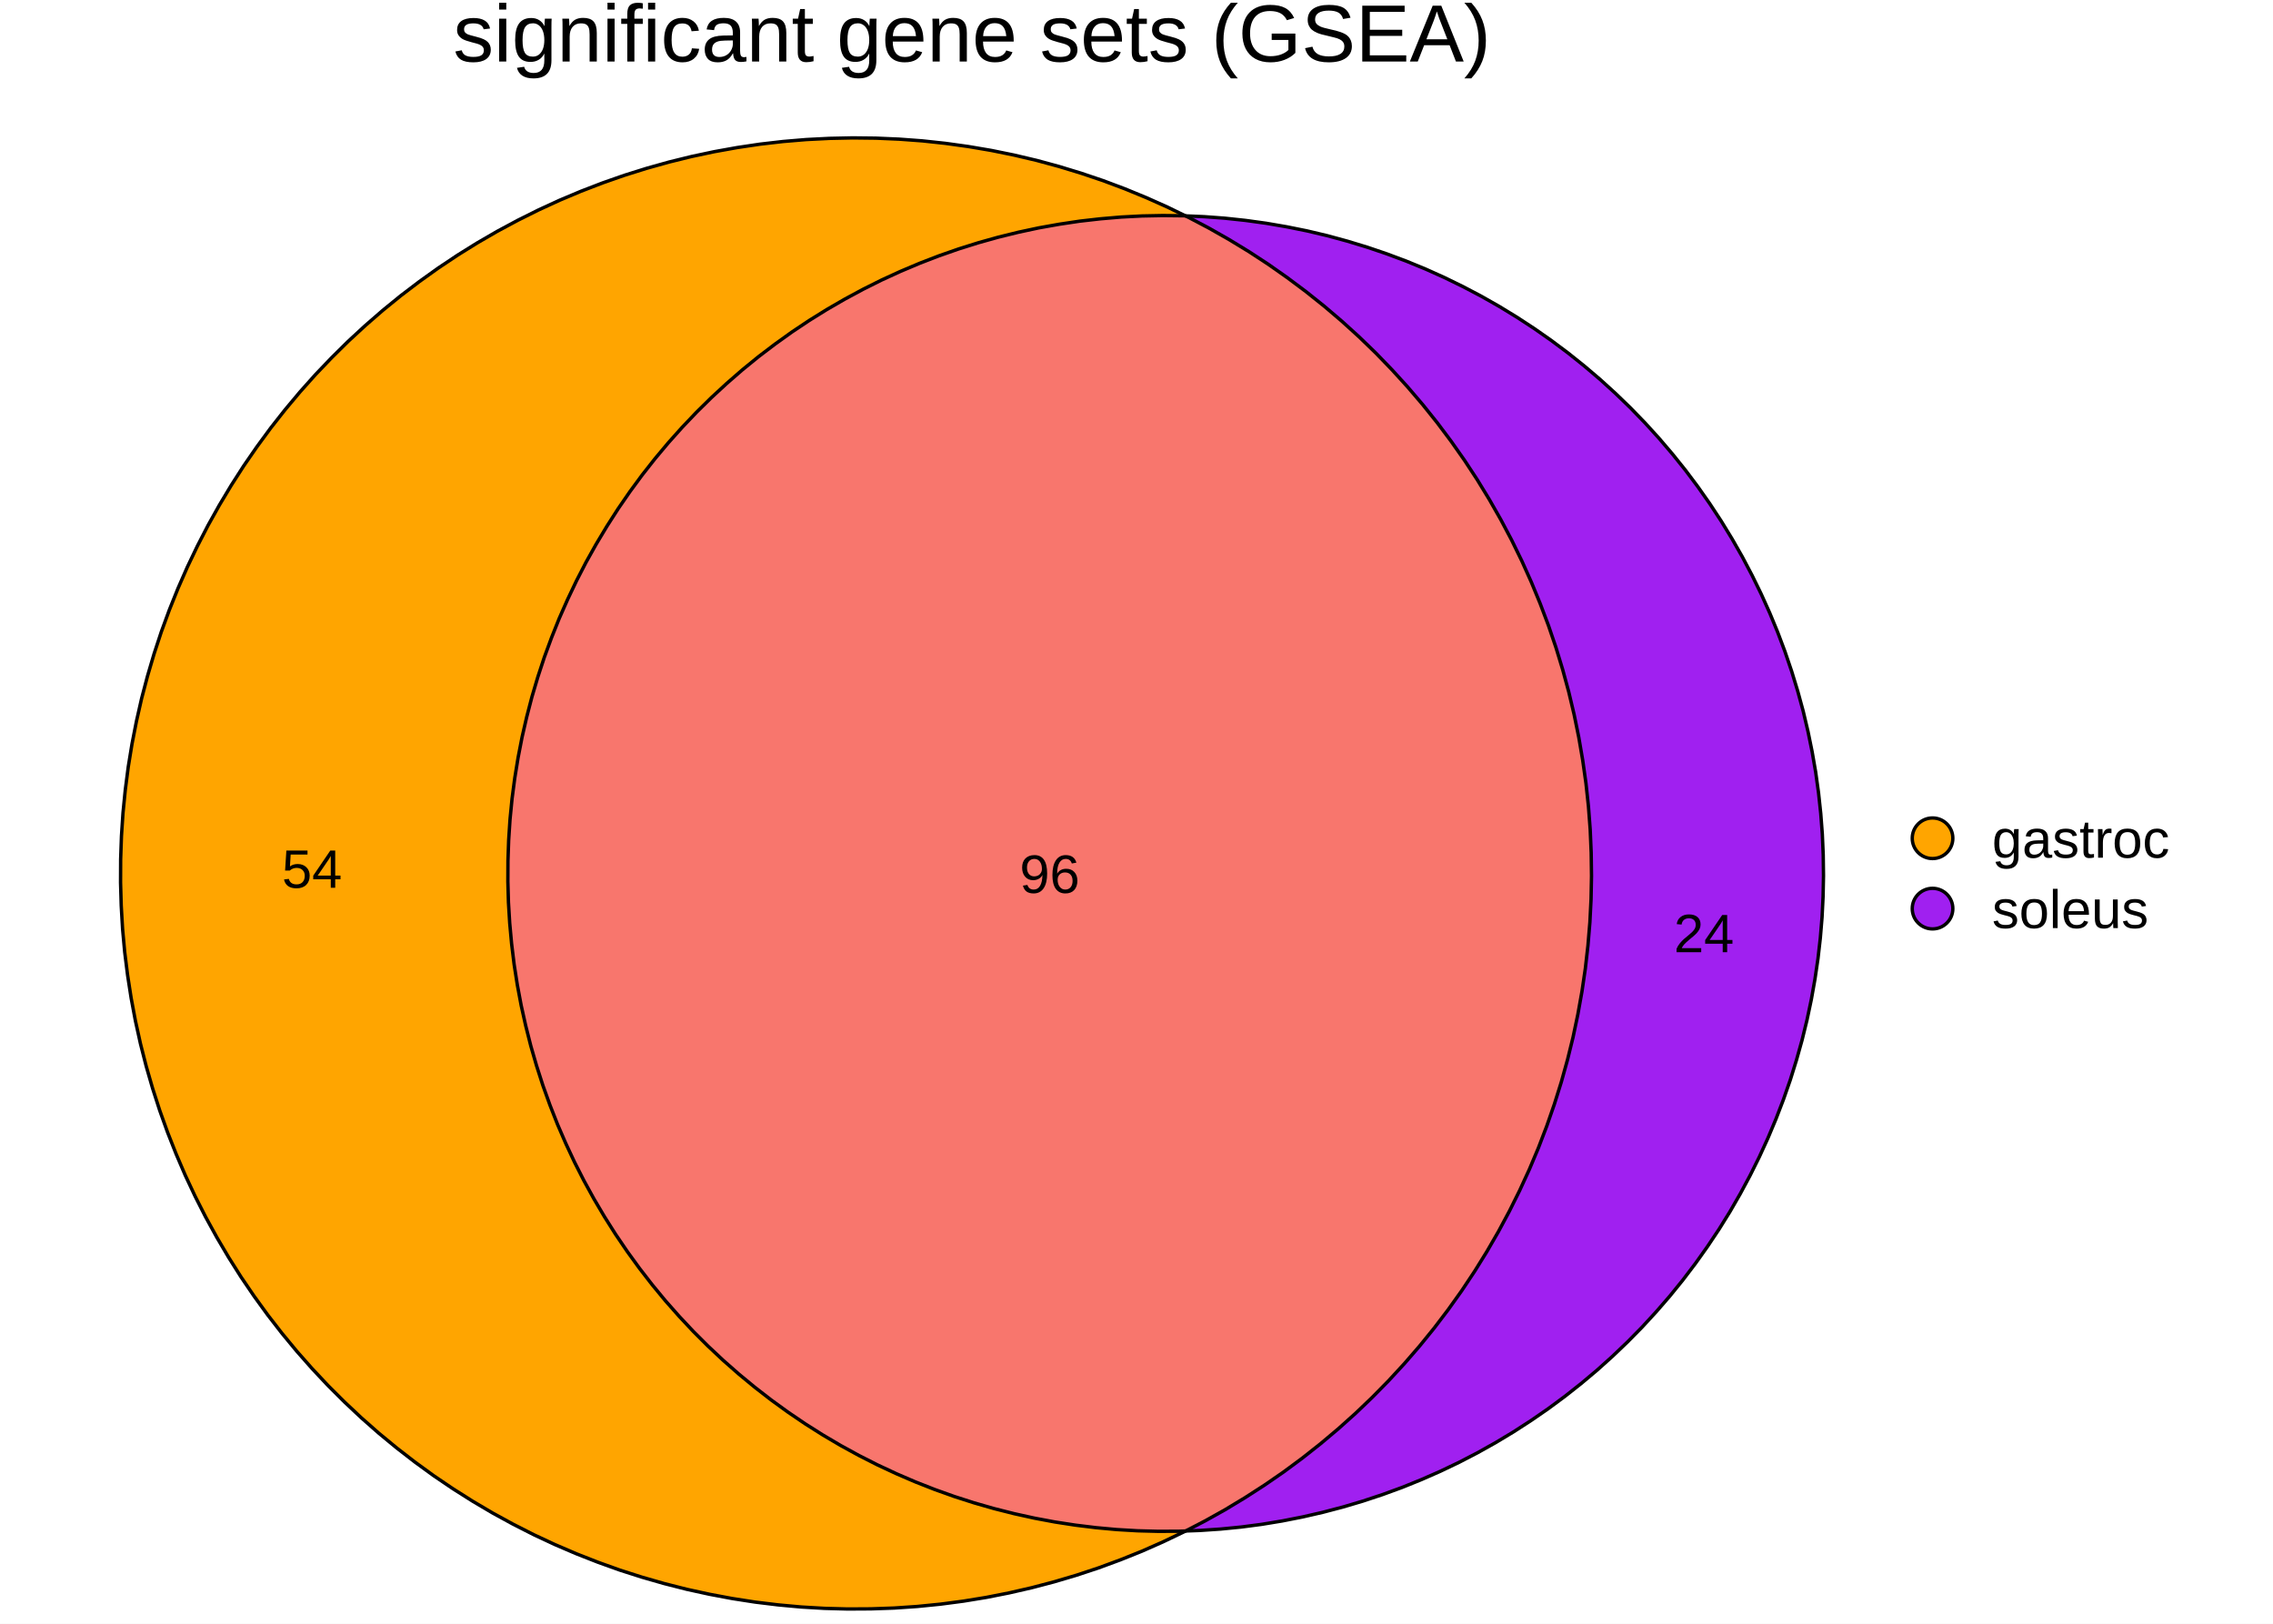
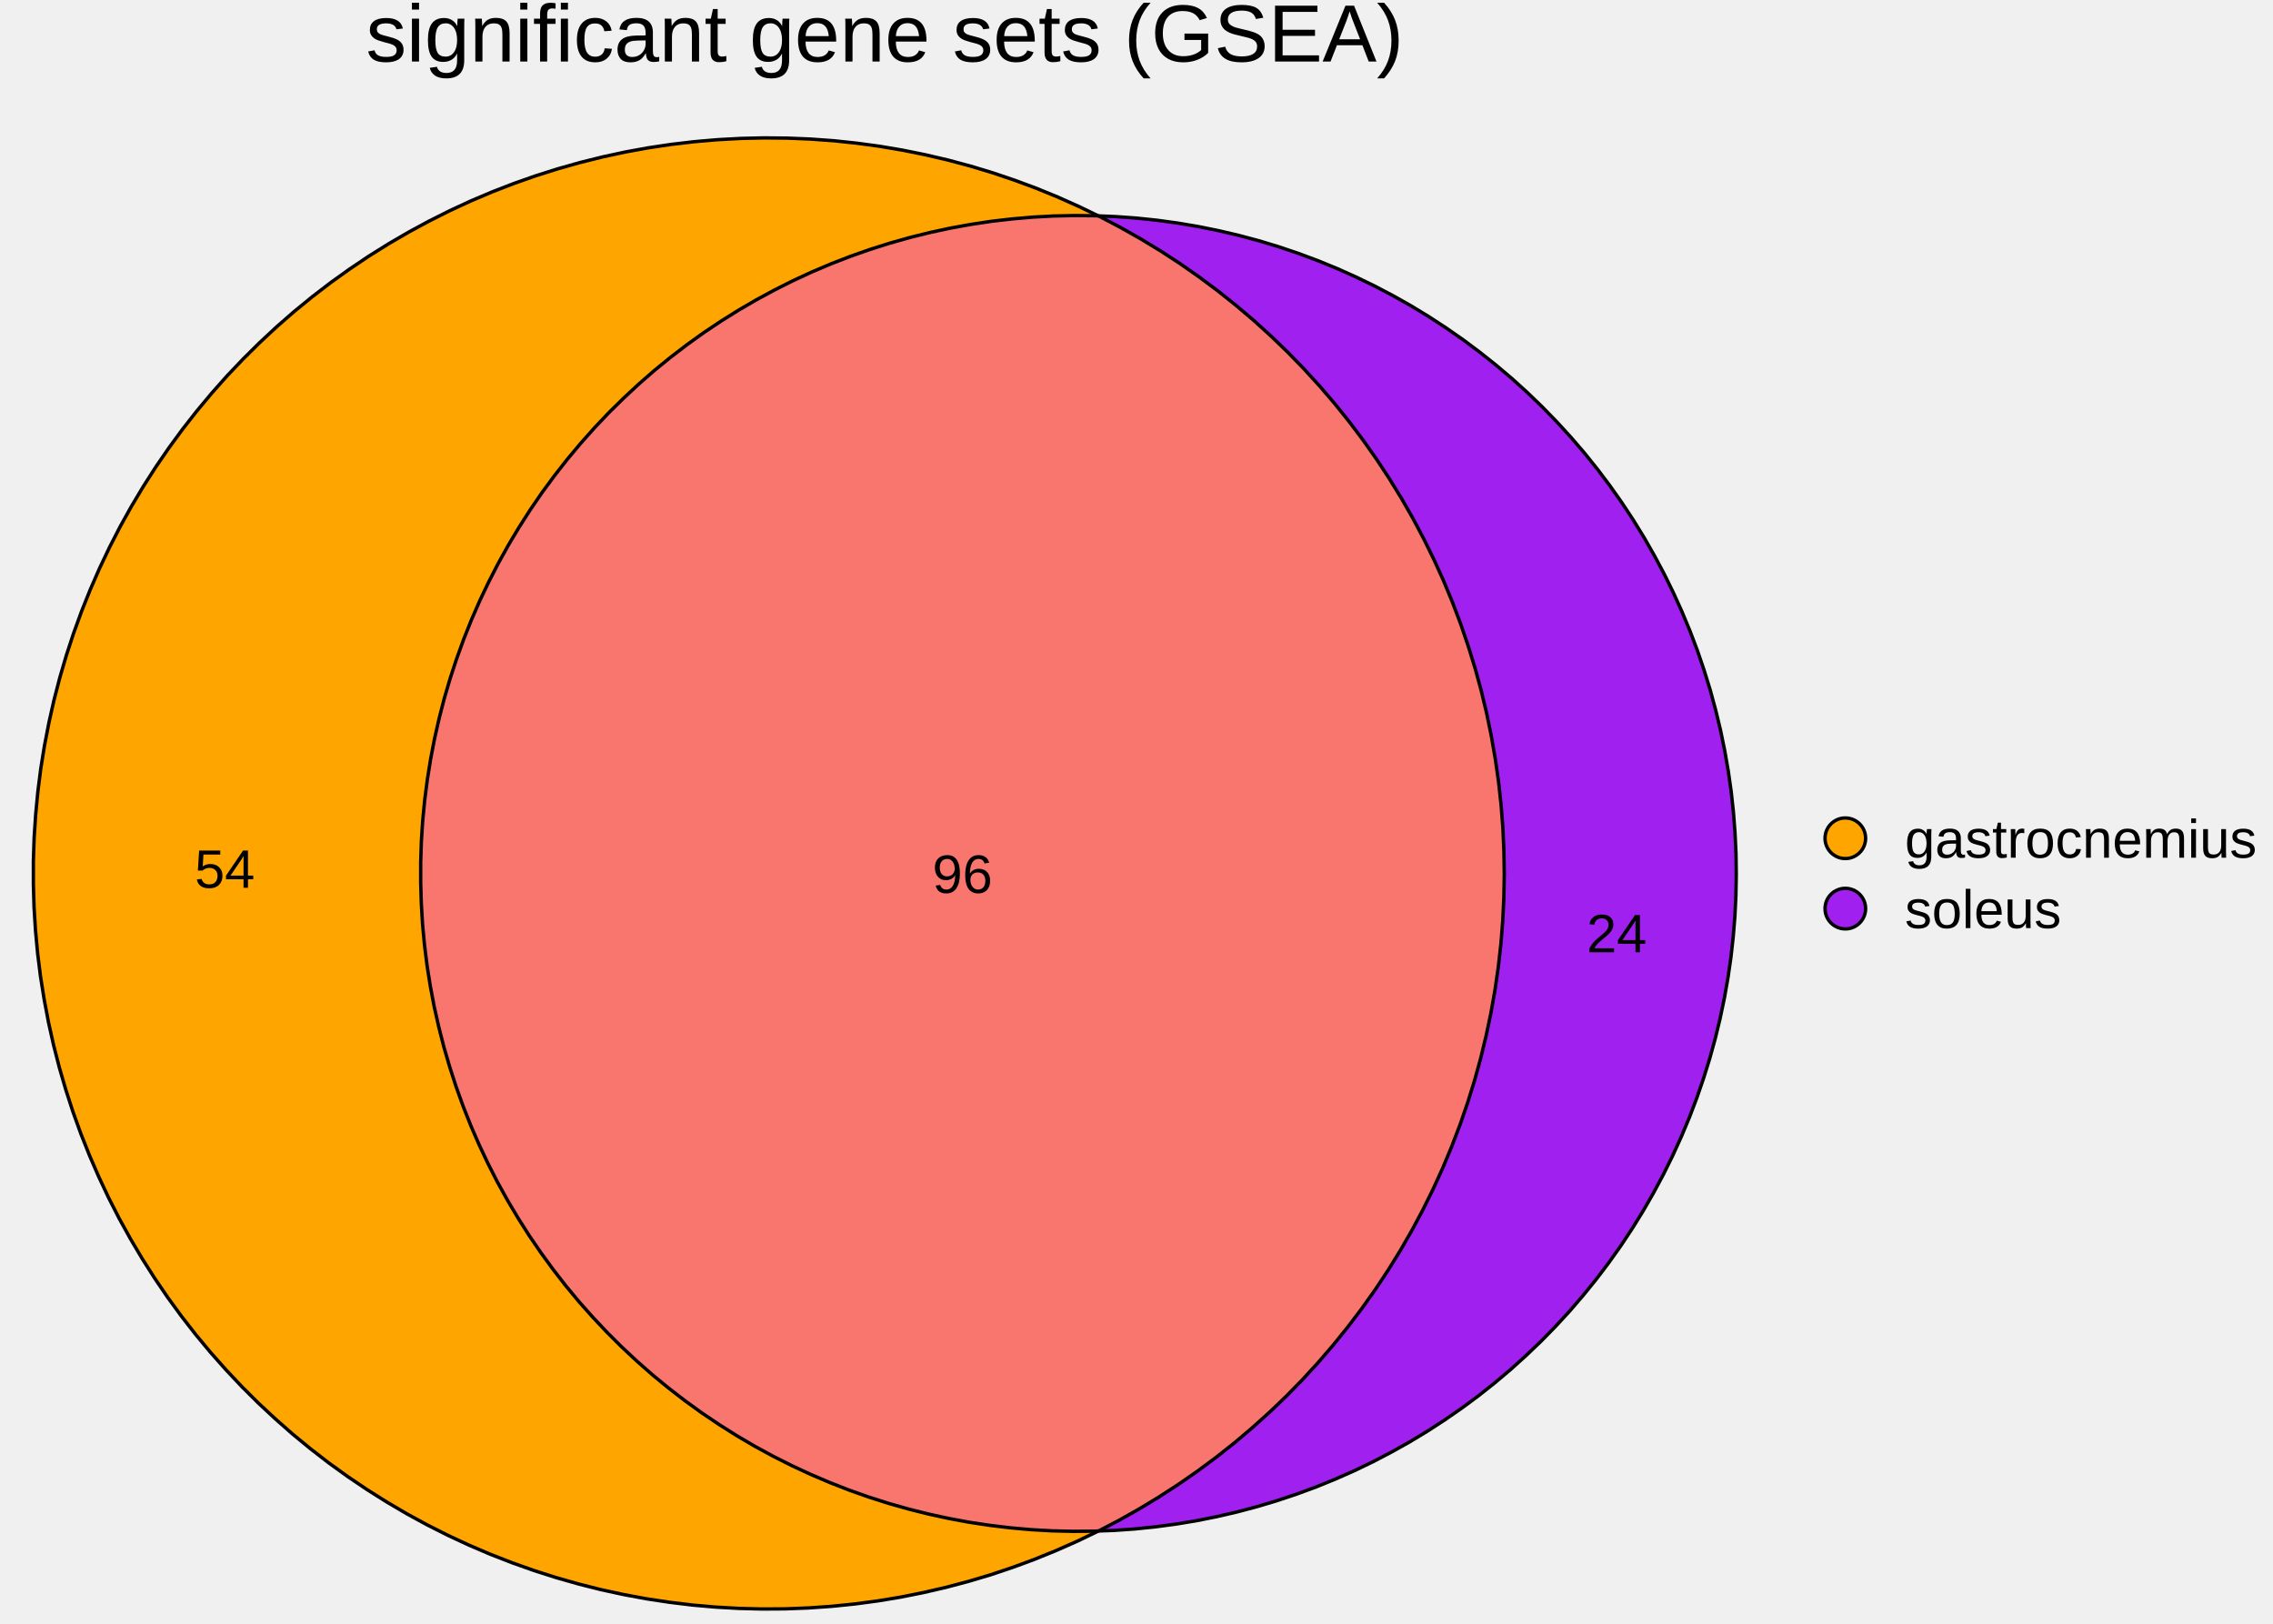
<svg xmlns="http://www.w3.org/2000/svg" class="svglite" width="504.00pt" height="360.00pt" viewBox="0 0 504.00 360.00">
  <defs>
    <style type="text/css">
    .svglite line, .svglite polyline, .svglite polygon, .svglite path, .svglite rect, .svglite circle {
      fill: none;
      stroke: #000000;
      stroke-linecap: round;
      stroke-linejoin: round;
      stroke-miterlimit: 10.00;
    }
    .svglite text {
      white-space: pre;
    }
  </style>
  </defs>
-   <rect width="100%" height="100%" style="stroke: none; fill: #FFFFFF;" />
+   <rect width="100%" height="100%" style="stroke: none; fill: none;" />
  <defs>
    <clipPath id="cpMC4wMHw1MDQuMDB8MC4wMHwzNjAuMDA=">
      <rect x="0.00" y="0.00" width="504.00" height="360.00" />
    </clipPath>
  </defs>
  <g clip-path="url(#cpMC4wMHw1MDQuMDB8MC4wMHwzNjAuMDA=)">
-     <text x="215.53" y="13.65" text-anchor="middle" style="font-size: 18.00px; font-family: &quot;Arial&quot;;" textLength="230.09px" lengthAdjust="spacingAndGlyphs">significant gene sets (GSEA)</text>
-     <circle cx="428.51" cy="185.85" r="4.50" style="stroke-width: 0.75; fill: #FFA500;" />
-     <text x="441.71" y="190.16" style="font-size: 12.00px; font-family: &quot;Arial&quot;;" textLength="39.35px" lengthAdjust="spacingAndGlyphs">gastroc</text>
-     <circle cx="428.51" cy="201.45" r="4.50" style="stroke-width: 0.75; fill: #A020F0;" />
-     <text x="441.71" y="205.76" style="font-size: 12.00px; font-family: &quot;Arial&quot;;" textLength="34.68px" lengthAdjust="spacingAndGlyphs">soleus</text>
-     <path d="M 193.11 356.70 L 198.26 356.52 L 203.40 356.17 L 208.52 355.66 L 213.62 354.99 L 218.70 354.16 L 223.76 353.16 L 228.78 352.01 L 233.76 350.70 L 238.69 349.24 L 243.58 347.62 L 248.41 345.84 L 253.19 343.92 L 257.90 341.84 L 262.54 339.62 L 262.89 339.44 L 261.43 339.49 L 256.82 339.51 L 252.22 339.39 L 247.62 339.12 L 243.03 338.70 L 238.46 338.14 L 233.91 337.44 L 229.38 336.59 L 224.89 335.60 L 220.42 334.47 L 215.99 333.20 L 211.61 331.79 L 207.27 330.24 L 202.99 328.56 L 198.76 326.74 L 194.58 324.79 L 190.48 322.71 L 186.44 320.50 L 182.47 318.16 L 178.58 315.70 L 174.76 313.11 L 171.03 310.41 L 167.39 307.59 L 163.84 304.66 L 160.38 301.62 L 157.02 298.47 L 153.76 295.22 L 150.61 291.86 L 147.56 288.41 L 144.63 284.86 L 141.81 281.22 L 139.10 277.49 L 136.51 273.68 L 134.05 269.79 L 131.71 265.83 L 129.49 261.79 L 127.40 257.68 L 125.45 253.51 L 123.62 249.28 L 121.94 245.00 L 120.38 240.66 L 118.97 236.28 L 117.69 231.86 L 116.56 227.39 L 115.56 222.90 L 114.71 218.37 L 114.00 213.82 L 113.44 209.25 L 113.02 204.66 L 112.74 200.07 L 112.61 195.46 L 112.63 190.86 L 112.79 186.26 L 113.09 181.66 L 113.54 177.08 L 114.14 172.51 L 114.88 167.96 L 115.76 163.44 L 116.79 158.95 L 117.95 154.50 L 119.26 150.08 L 120.70 145.71 L 122.29 141.39 L 124.00 137.11 L 125.86 132.90 L 127.84 128.74 L 129.95 124.65 L 132.20 120.63 L 134.57 116.68 L 137.06 112.80 L 139.67 109.01 L 142.40 105.30 L 145.25 101.68 L 148.21 98.15 L 151.28 94.72 L 154.45 91.39 L 157.74 88.15 L 161.12 85.03 L 164.59 82.01 L 168.16 79.10 L 171.83 76.31 L 175.57 73.63 L 179.40 71.07 L 183.31 68.64 L 187.30 66.33 L 191.35 64.15 L 195.47 62.09 L 199.66 60.17 L 203.90 58.38 L 208.20 56.72 L 212.55 55.20 L 216.94 53.82 L 221.38 52.58 L 225.85 51.48 L 230.35 50.52 L 234.89 49.71 L 239.44 49.03 L 244.02 48.51 L 248.61 48.12 L 253.20 47.88 L 257.81 47.79 L 262.41 47.84 L 262.86 47.86 L 258.90 45.93 L 254.20 43.83 L 249.44 41.87 L 244.62 40.06 L 239.74 38.41 L 234.82 36.91 L 229.85 35.56 L 224.84 34.38 L 219.79 33.35 L 214.72 32.49 L 209.62 31.78 L 204.50 31.23 L 199.36 30.85 L 194.22 30.63 L 189.07 30.57 L 183.92 30.68 L 178.78 30.94 L 173.65 31.37 L 168.53 31.96 L 163.44 32.72 L 158.37 33.63 L 153.34 34.70 L 148.34 35.93 L 143.38 37.32 L 138.46 38.86 L 133.60 40.56 L 128.80 42.41 L 124.05 44.41 L 119.38 46.56 L 114.77 48.86 L 110.23 51.30 L 105.78 53.88 L 101.41 56.60 L 97.13 59.46 L 92.94 62.46 L 88.84 65.58 L 84.85 68.83 L 80.96 72.21 L 77.18 75.70 L 73.52 79.32 L 69.96 83.04 L 66.53 86.88 L 63.22 90.83 L 60.04 94.87 L 56.99 99.02 L 54.06 103.26 L 51.28 107.59 L 48.63 112.01 L 46.12 116.50 L 43.76 121.08 L 41.54 125.72 L 39.47 130.44 L 37.55 135.22 L 35.78 140.05 L 34.17 144.94 L 32.71 149.88 L 31.40 154.86 L 30.26 159.88 L 29.27 164.93 L 28.44 170.01 L 27.78 175.12 L 27.27 180.24 L 26.93 185.38 L 26.75 190.53 L 26.73 195.68 L 26.88 200.82 L 27.18 205.96 L 27.65 211.09 L 28.29 216.20 L 29.08 221.29 L 30.03 226.35 L 31.14 231.38 L 32.41 236.37 L 33.84 241.31 L 35.42 246.21 L 37.16 251.06 L 39.05 255.85 L 41.08 260.58 L 43.27 265.24 L 45.60 269.83 L 48.08 274.34 L 50.70 278.78 L 53.45 283.13 L 56.35 287.39 L 59.37 291.55 L 62.53 295.62 L 65.81 299.59 L 69.22 303.45 L 72.74 307.20 L 76.39 310.84 L 80.14 314.36 L 84.01 317.77 L 87.98 321.04 L 92.05 324.19 L 96.22 327.22 L 100.48 330.10 L 104.83 332.85 L 109.27 335.47 L 113.79 337.94 L 118.38 340.27 L 123.05 342.45 L 127.78 344.48 L 132.57 346.36 L 137.42 348.10 L 142.32 349.67 L 147.27 351.09 L 152.26 352.36 L 157.29 353.46 L 162.35 354.41 L 167.44 355.20 L 172.55 355.82 L 177.68 356.29 L 182.82 356.59 L 187.96 356.73 Z" style="fill-rule: nonzero; fill: #FFA500; stroke-width: 0.75; stroke: none;" />
-     <path d="M 266.03 339.32 L 270.62 339.01 L 275.21 338.56 L 279.77 337.96 L 284.32 337.21 L 288.84 336.32 L 293.32 335.29 L 297.78 334.12 L 302.19 332.81 L 306.56 331.36 L 310.89 329.78 L 315.16 328.05 L 319.37 326.20 L 323.53 324.21 L 327.62 322.09 L 331.64 319.84 L 335.58 317.47 L 339.45 314.97 L 343.24 312.36 L 346.95 309.62 L 350.56 306.77 L 354.09 303.81 L 357.52 300.73 L 360.85 297.55 L 364.08 294.27 L 367.20 290.88 L 370.22 287.40 L 373.12 283.83 L 375.91 280.16 L 378.58 276.41 L 381.14 272.58 L 383.57 268.67 L 385.87 264.68 L 388.05 260.62 L 390.10 256.50 L 392.02 252.31 L 393.80 248.07 L 395.45 243.77 L 396.97 239.42 L 398.34 235.02 L 399.58 230.59 L 400.68 226.11 L 401.63 221.61 L 402.44 217.07 L 403.11 212.52 L 403.63 207.94 L 404.01 203.35 L 404.24 198.75 L 404.33 194.15 L 404.27 189.54 L 404.07 184.94 L 403.72 180.35 L 403.23 175.77 L 402.60 171.21 L 401.81 166.67 L 400.89 162.16 L 399.83 157.68 L 398.62 153.24 L 397.27 148.83 L 395.79 144.47 L 394.17 140.16 L 392.41 135.90 L 390.52 131.70 L 388.50 127.57 L 386.35 123.49 L 384.07 119.49 L 381.67 115.56 L 379.14 111.71 L 376.49 107.94 L 373.73 104.26 L 370.85 100.67 L 367.86 97.17 L 364.76 93.76 L 361.55 90.45 L 358.24 87.25 L 354.83 84.15 L 351.33 81.17 L 347.73 78.29 L 344.04 75.53 L 340.27 72.89 L 336.42 70.37 L 332.49 67.97 L 328.48 65.69 L 324.41 63.55 L 320.27 61.53 L 316.07 59.64 L 311.81 57.89 L 307.50 56.28 L 303.14 54.80 L 298.73 53.46 L 294.28 52.25 L 289.80 51.19 L 285.29 50.28 L 280.75 49.50 L 276.19 48.87 L 271.61 48.38 L 267.02 48.04 L 262.86 47.86 L 263.53 48.19 L 268.09 50.59 L 272.56 53.13 L 276.96 55.81 L 281.27 58.63 L 285.48 61.59 L 289.60 64.67 L 293.63 67.89 L 297.55 71.23 L 301.36 74.69 L 305.06 78.27 L 308.64 81.97 L 312.11 85.78 L 315.45 89.69 L 318.67 93.71 L 321.76 97.83 L 324.72 102.04 L 327.55 106.35 L 330.23 110.74 L 332.78 115.21 L 335.19 119.76 L 337.45 124.39 L 339.56 129.09 L 341.52 133.85 L 343.34 138.67 L 345.00 143.54 L 346.50 148.46 L 347.85 153.43 L 349.04 158.44 L 350.07 163.49 L 350.94 168.56 L 351.66 173.66 L 352.21 178.78 L 352.60 183.91 L 352.82 189.06 L 352.89 194.21 L 352.79 199.36 L 352.53 204.50 L 352.10 209.63 L 351.52 214.74 L 350.77 219.84 L 349.86 224.91 L 348.80 229.95 L 347.57 234.95 L 346.19 239.91 L 344.65 244.82 L 342.96 249.68 L 341.12 254.49 L 339.12 259.24 L 336.97 263.92 L 334.68 268.53 L 332.25 273.06 L 329.67 277.52 L 326.95 281.90 L 324.10 286.18 L 321.11 290.37 L 317.99 294.47 L 314.74 298.47 L 311.37 302.36 L 307.88 306.14 L 304.27 309.81 L 300.55 313.37 L 296.71 316.81 L 292.77 320.12 L 288.73 323.31 L 284.59 326.37 L 280.35 329.29 L 276.02 332.08 L 271.61 334.74 L 267.11 337.25 L 262.89 339.44 Z" style="fill-rule: nonzero; fill: #A020F0; stroke-width: 0.75; stroke: none;" />
-     <path d="M 261.43 339.49 L 262.89 339.44 L 267.11 337.25 L 271.61 334.74 L 276.02 332.08 L 280.35 329.29 L 284.59 326.37 L 288.73 323.31 L 292.77 320.12 L 296.71 316.81 L 300.55 313.37 L 304.27 309.81 L 307.88 306.14 L 311.37 302.36 L 314.74 298.47 L 317.99 294.47 L 321.11 290.37 L 324.10 286.18 L 326.95 281.90 L 329.67 277.52 L 332.25 273.06 L 334.68 268.53 L 336.97 263.92 L 339.12 259.24 L 341.12 254.49 L 342.96 249.68 L 344.65 244.82 L 346.19 239.91 L 347.57 234.95 L 348.80 229.95 L 349.86 224.91 L 350.77 219.84 L 351.52 214.74 L 352.10 209.63 L 352.53 204.50 L 352.79 199.36 L 352.89 194.21 L 352.82 189.06 L 352.60 183.91 L 352.21 178.78 L 351.66 173.66 L 350.94 168.56 L 350.07 163.49 L 349.04 158.44 L 347.85 153.43 L 346.50 148.46 L 345.00 143.54 L 343.34 138.67 L 341.52 133.85 L 339.56 129.09 L 337.45 124.39 L 335.19 119.76 L 332.78 115.21 L 330.23 110.74 L 327.55 106.35 L 324.72 102.04 L 321.76 97.83 L 318.67 93.71 L 315.45 89.69 L 312.11 85.78 L 308.64 81.97 L 305.06 78.27 L 301.36 74.69 L 297.55 71.23 L 293.63 67.89 L 289.60 64.67 L 285.48 61.59 L 281.27 58.63 L 276.96 55.81 L 272.56 53.13 L 268.09 50.59 L 263.53 48.19 L 262.86 47.86 L 262.41 47.84 L 257.81 47.79 L 253.20 47.88 L 248.61 48.12 L 244.02 48.51 L 239.44 49.03 L 234.89 49.71 L 230.35 50.52 L 225.85 51.48 L 221.38 52.58 L 216.94 53.82 L 212.55 55.20 L 208.20 56.72 L 203.90 58.38 L 199.66 60.17 L 195.47 62.09 L 191.35 64.15 L 187.30 66.33 L 183.31 68.64 L 179.40 71.07 L 175.57 73.63 L 171.83 76.31 L 168.16 79.10 L 164.59 82.01 L 161.12 85.03 L 157.74 88.15 L 154.45 91.39 L 151.28 94.72 L 148.21 98.15 L 145.25 101.68 L 142.40 105.30 L 139.67 109.01 L 137.06 112.80 L 134.57 116.68 L 132.20 120.63 L 129.95 124.65 L 127.84 128.74 L 125.86 132.90 L 124.00 137.11 L 122.29 141.39 L 120.70 145.71 L 119.26 150.08 L 117.95 154.50 L 116.79 158.95 L 115.76 163.44 L 114.88 167.96 L 114.14 172.51 L 113.54 177.08 L 113.09 181.66 L 112.79 186.26 L 112.63 190.86 L 112.61 195.46 L 112.74 200.07 L 113.02 204.66 L 113.44 209.25 L 114.00 213.82 L 114.71 218.37 L 115.56 222.90 L 116.56 227.39 L 117.69 231.86 L 118.97 236.28 L 120.38 240.66 L 121.94 245.00 L 123.62 249.28 L 125.45 253.51 L 127.40 257.68 L 129.49 261.79 L 131.71 265.83 L 134.05 269.79 L 136.51 273.68 L 139.10 277.49 L 141.81 281.22 L 144.63 284.86 L 147.56 288.41 L 150.61 291.86 L 153.76 295.22 L 157.02 298.47 L 160.38 301.62 L 163.84 304.66 L 167.39 307.59 L 171.03 310.41 L 174.76 313.11 L 178.58 315.70 L 182.47 318.16 L 186.44 320.50 L 190.48 322.71 L 194.58 324.79 L 198.76 326.74 L 202.99 328.56 L 207.27 330.24 L 211.61 331.79 L 215.99 333.20 L 220.42 334.47 L 224.89 335.60 L 229.38 336.59 L 233.91 337.44 L 238.46 338.14 L 243.03 338.70 L 247.62 339.12 L 252.22 339.39 L 256.82 339.51 Z" style="fill-rule: nonzero; fill: #F8766D; stroke-width: 0.75; stroke: none;" />
-     <polyline points="329.67,277.52 332.25,273.06 334.68,268.53 336.97,263.92 339.12,259.24 341.12,254.49 342.96,249.68 344.65,244.82 346.19,239.91 347.57,234.95 348.80,229.95 349.86,224.91 350.77,219.84 351.52,214.74 352.10,209.63 352.53,204.50 352.79,199.36 352.89,194.21 352.82,189.06 352.60,183.91 352.21,178.78 351.66,173.66 350.94,168.56 350.07,163.49 349.04,158.44 347.85,153.43 346.50,148.46 345.00,143.54 343.34,138.67 341.52,133.85 339.56,129.09 337.45,124.39 335.19,119.76 332.78,115.21 330.23,110.74 327.55,106.35 324.72,102.04 321.76,97.83 318.67,93.71 315.45,89.69 312.11,85.78 308.64,81.97 305.06,78.27 301.36,74.69 297.55,71.23 293.63,67.89 289.60,64.67 285.48,61.59 281.27,58.63 276.96,55.81 272.56,53.13 268.09,50.59 263.53,48.19 258.90,45.93 254.20,43.83 249.44,41.87 244.62,40.06 239.74,38.41 234.82,36.91 229.85,35.56 224.84,34.38 219.79,33.35 214.72,32.49 209.62,31.78 204.50,31.23 199.36,30.85 194.22,30.63 189.07,30.57 183.92,30.68 178.78,30.94 173.65,31.37 168.53,31.96 163.44,32.72 158.37,33.63 153.34,34.70 148.34,35.93 143.38,37.32 138.46,38.86 133.60,40.56 128.80,42.41 124.05,44.41 119.38,46.56 114.77,48.86 110.23,51.30 105.78,53.88 101.41,56.60 97.13,59.46 92.94,62.46 88.84,65.58 84.85,68.83 80.96,72.21 77.18,75.70 73.52,79.32 69.96,83.04 66.53,86.88 63.22,90.83 60.04,94.87 56.99,99.02 54.06,103.26 51.28,107.59 48.63,112.01 46.12,116.50 43.76,121.08 41.54,125.72 39.47,130.44 37.55,135.22 35.78,140.05 34.17,144.94 32.71,149.88 31.40,154.86 30.26,159.88 29.27,164.93 28.44,170.01 27.78,175.12 27.27,180.24 26.93,185.38 26.75,190.53 26.73,195.68 26.88,200.82 27.18,205.96 27.65,211.09 28.29,216.20 29.08,221.29 30.03,226.35 31.14,231.38 32.41,236.37 33.84,241.31 35.42,246.21 37.16,251.06 39.05,255.85 41.08,260.58 43.27,265.24 45.60,269.83 48.08,274.34 50.70,278.78 53.45,283.13 56.35,287.39 59.37,291.55 62.53,295.62 65.81,299.59 69.22,303.45 72.74,307.20 76.39,310.84 80.14,314.36 84.01,317.77 87.98,321.04 92.05,324.19 96.22,327.22 100.48,330.10 104.83,332.85 109.27,335.47 113.79,337.94 118.38,340.27 123.05,342.45 127.78,344.48 132.57,346.36 137.42,348.10 142.32,349.67 147.27,351.09 152.26,352.36 157.29,353.46 162.35,354.41 167.44,355.20 172.55,355.82 177.68,356.29 182.82,356.59 187.96,356.73 193.11,356.70 198.26,356.52 203.40,356.17 208.52,355.66 213.62,354.99 218.70,354.16 223.76,353.16 228.78,352.01 233.76,350.70 238.69,349.24 243.58,347.62 248.41,345.84 253.19,343.92 257.90,341.84 262.54,339.62 267.11,337.25 271.61,334.74 276.02,332.08 280.35,329.29 284.59,326.37 288.73,323.31 292.77,320.12 296.71,316.81 300.55,313.37 304.27,309.81 307.88,306.14 311.37,302.36 314.74,298.47 317.99,294.47 321.11,290.37 324.10,286.18 326.95,281.90 329.67,277.52 " style="stroke-width: 0.75;" />
-     <polyline points="383.57,268.67 385.87,264.68 388.05,260.62 390.10,256.50 392.02,252.31 393.80,248.07 395.45,243.77 396.97,239.42 398.34,235.02 399.58,230.59 400.68,226.11 401.63,221.61 402.44,217.07 403.11,212.52 403.63,207.94 404.01,203.35 404.24,198.75 404.33,194.15 404.27,189.54 404.07,184.94 403.72,180.35 403.23,175.77 402.60,171.21 401.81,166.67 400.89,162.16 399.83,157.68 398.62,153.24 397.27,148.83 395.79,144.47 394.17,140.16 392.41,135.90 390.52,131.70 388.50,127.57 386.35,123.49 384.07,119.49 381.67,115.56 379.14,111.71 376.49,107.94 373.73,104.26 370.85,100.67 367.86,97.17 364.76,93.76 361.55,90.45 358.24,87.25 354.83,84.15 351.33,81.17 347.73,78.29 344.04,75.53 340.27,72.89 336.42,70.37 332.49,67.97 328.48,65.69 324.41,63.55 320.27,61.53 316.07,59.64 311.81,57.89 307.50,56.28 303.14,54.80 298.73,53.46 294.28,52.25 289.80,51.19 285.29,50.28 280.75,49.50 276.19,48.87 271.61,48.38 267.02,48.04 262.41,47.84 257.81,47.79 253.20,47.88 248.61,48.12 244.02,48.51 239.44,49.03 234.89,49.71 230.35,50.52 225.85,51.48 221.38,52.58 216.94,53.82 212.55,55.20 208.20,56.72 203.90,58.38 199.66,60.17 195.47,62.09 191.35,64.15 187.30,66.33 183.31,68.64 179.40,71.07 175.57,73.63 171.83,76.31 168.16,79.10 164.59,82.01 161.12,85.03 157.74,88.15 154.45,91.39 151.28,94.72 148.21,98.15 145.25,101.68 142.40,105.30 139.67,109.01 137.06,112.80 134.57,116.68 132.20,120.63 129.95,124.65 127.84,128.74 125.86,132.90 124.00,137.11 122.29,141.39 120.70,145.71 119.26,150.08 117.95,154.50 116.79,158.95 115.76,163.44 114.88,167.96 114.14,172.51 113.54,177.08 113.09,181.66 112.79,186.26 112.63,190.86 112.61,195.46 112.74,200.07 113.02,204.66 113.44,209.25 114.00,213.82 114.71,218.37 115.56,222.90 116.56,227.39 117.69,231.86 118.97,236.28 120.38,240.66 121.94,245.00 123.62,249.28 125.45,253.51 127.40,257.68 129.49,261.79 131.71,265.83 134.05,269.79 136.51,273.68 139.10,277.49 141.81,281.22 144.63,284.86 147.56,288.41 150.61,291.86 153.76,295.22 157.02,298.47 160.38,301.62 163.84,304.66 167.39,307.59 171.03,310.41 174.76,313.11 178.58,315.70 182.47,318.16 186.44,320.50 190.48,322.71 194.58,324.79 198.76,326.74 202.99,328.56 207.27,330.24 211.61,331.79 215.99,333.20 220.42,334.47 224.89,335.60 229.38,336.59 233.91,337.44 238.46,338.14 243.03,338.70 247.62,339.12 252.22,339.39 256.82,339.51 261.43,339.49 266.03,339.32 270.62,339.01 275.21,338.56 279.77,337.96 284.32,337.21 288.84,336.32 293.32,335.29 297.78,334.12 302.19,332.81 306.56,331.36 310.89,329.78 315.16,328.05 319.37,326.20 323.53,324.21 327.62,322.09 331.64,319.84 335.58,317.47 339.45,314.97 343.24,312.36 346.95,309.62 350.56,306.77 354.09,303.81 357.52,300.73 360.85,297.55 364.08,294.27 367.20,290.88 370.22,287.40 373.12,283.83 375.91,280.16 378.58,276.41 381.14,272.58 383.57,268.67 " style="stroke-width: 0.75;" />
-     <text x="69.17" y="196.83" text-anchor="middle" style="font-size: 12.00px; font-family: &quot;Arial&quot;;" textLength="13.35px" lengthAdjust="spacingAndGlyphs">54</text>
-     <text x="377.81" y="211.11" text-anchor="middle" style="font-size: 12.00px; font-family: &quot;Arial&quot;;" textLength="13.35px" lengthAdjust="spacingAndGlyphs">24</text>
-     <text x="232.75" y="197.96" text-anchor="middle" style="font-size: 12.00px; font-family: &quot;Arial&quot;;" textLength="13.35px" lengthAdjust="spacingAndGlyphs">96</text>
+     <text x="196.19" y="13.65" text-anchor="middle" style="font-size: 18.00px; font-family: &quot;Arial&quot;;" textLength="230.09px" lengthAdjust="spacingAndGlyphs">significant gene sets (GSEA)</text>
+     <circle cx="409.17" cy="185.85" r="4.50" style="stroke-width: 0.75; fill: #FFA500;" />
+     <text x="422.37" y="190.16" style="font-size: 12.00px; font-family: &quot;Arial&quot;;" textLength="78.03px" lengthAdjust="spacingAndGlyphs">gastrocnemius</text>
+     <circle cx="409.17" cy="201.45" r="4.50" style="stroke-width: 0.75; fill: #A020F0;" />
+     <text x="422.37" y="205.76" style="font-size: 12.00px; font-family: &quot;Arial&quot;;" textLength="34.68px" lengthAdjust="spacingAndGlyphs">soleus</text>
+     <path d="M 174.11 356.70 L 179.26 356.50 L 184.40 356.14 L 189.52 355.62 L 194.62 354.94 L 199.70 354.10 L 204.75 353.09 L 209.77 351.93 L 214.74 350.61 L 219.68 349.14 L 224.56 347.50 L 229.39 345.72 L 234.16 343.78 L 238.87 341.70 L 243.51 339.47 L 243.56 339.44 L 242.39 339.48 L 237.79 339.51 L 233.18 339.40 L 228.58 339.14 L 224.00 338.73 L 219.42 338.18 L 214.87 337.49 L 210.34 336.65 L 205.84 335.67 L 201.38 334.55 L 196.95 333.29 L 192.56 331.89 L 188.22 330.35 L 183.93 328.67 L 179.69 326.86 L 175.52 324.92 L 171.41 322.85 L 167.36 320.65 L 163.39 318.32 L 159.49 315.86 L 155.67 313.29 L 151.94 310.60 L 148.29 307.78 L 144.73 304.86 L 141.27 301.82 L 137.90 298.68 L 134.64 295.43 L 131.48 292.08 L 128.42 288.64 L 125.48 285.10 L 122.65 281.46 L 119.94 277.74 L 117.34 273.94 L 114.87 270.05 L 112.52 266.09 L 110.29 262.06 L 108.20 257.96 L 106.23 253.79 L 104.40 249.57 L 102.70 245.29 L 101.14 240.95 L 99.72 236.57 L 98.43 232.15 L 97.29 227.69 L 96.28 223.20 L 95.42 218.67 L 94.70 214.12 L 94.13 209.55 L 93.70 204.97 L 93.42 200.37 L 93.28 195.77 L 93.28 191.16 L 93.43 186.56 L 93.73 181.96 L 94.17 177.38 L 94.76 172.81 L 95.49 168.26 L 96.36 163.74 L 97.38 159.25 L 98.53 154.79 L 99.83 150.37 L 101.27 146.00 L 102.84 141.67 L 104.55 137.39 L 106.39 133.17 L 108.37 129.01 L 110.47 124.92 L 112.71 120.89 L 115.07 116.94 L 117.55 113.06 L 120.15 109.26 L 122.88 105.55 L 125.72 101.92 L 128.67 98.39 L 131.73 94.95 L 134.90 91.60 L 138.18 88.37 L 141.55 85.23 L 145.02 82.20 L 148.59 79.29 L 152.24 76.49 L 155.98 73.80 L 159.81 71.24 L 163.71 68.80 L 167.69 66.48 L 171.74 64.29 L 175.86 62.22 L 180.04 60.29 L 184.28 58.49 L 188.57 56.83 L 192.92 55.30 L 197.31 53.91 L 201.74 52.66 L 206.21 51.55 L 210.71 50.58 L 215.24 49.76 L 219.80 49.07 L 224.37 48.54 L 228.96 48.14 L 233.56 47.89 L 238.16 47.79 L 242.77 47.83 L 243.54 47.87 L 239.25 45.79 L 234.55 43.69 L 229.79 41.74 L 224.96 39.95 L 220.08 38.30 L 215.15 36.81 L 210.18 35.48 L 205.17 34.31 L 200.12 33.29 L 195.04 32.43 L 189.94 31.74 L 184.82 31.20 L 179.68 30.83 L 174.54 30.62 L 169.39 30.57 L 164.24 30.69 L 159.10 30.97 L 153.97 31.41 L 148.86 32.01 L 143.76 32.77 L 138.70 33.69 L 133.66 34.78 L 128.67 36.02 L 123.71 37.42 L 118.80 38.97 L 113.94 40.68 L 109.14 42.54 L 104.40 44.55 L 99.73 46.71 L 95.13 49.02 L 90.60 51.47 L 86.15 54.06 L 81.78 56.79 L 77.51 59.66 L 73.32 62.66 L 69.24 65.79 L 65.25 69.05 L 61.37 72.43 L 57.60 75.94 L 53.94 79.56 L 50.39 83.29 L 46.97 87.14 L 43.67 91.09 L 40.49 95.15 L 37.45 99.30 L 34.54 103.54 L 31.76 107.88 L 29.12 112.30 L 26.62 116.80 L 24.27 121.38 L 22.06 126.03 L 20.00 130.75 L 18.09 135.53 L 16.33 140.37 L 14.72 145.27 L 13.27 150.21 L 11.98 155.19 L 10.85 160.21 L 9.87 165.27 L 9.05 170.35 L 8.40 175.46 L 7.91 180.58 L 7.57 185.72 L 7.40 190.87 L 7.40 196.02 L 7.55 201.16 L 7.87 206.30 L 8.35 211.43 L 8.99 216.54 L 9.80 221.62 L 10.76 226.68 L 11.88 231.71 L 13.16 236.70 L 14.60 241.64 L 16.19 246.54 L 17.94 251.38 L 19.84 256.17 L 21.89 260.89 L 24.08 265.55 L 26.42 270.13 L 28.91 274.64 L 31.54 279.07 L 34.30 283.41 L 37.20 287.67 L 40.24 291.83 L 43.40 295.89 L 46.69 299.85 L 50.11 303.70 L 53.64 307.45 L 57.29 311.08 L 61.06 314.59 L 64.93 317.99 L 68.91 321.26 L 72.98 324.40 L 77.16 327.41 L 81.43 330.29 L 85.79 333.03 L 90.23 335.64 L 94.75 338.10 L 99.35 340.42 L 104.02 342.59 L 108.75 344.61 L 113.55 346.48 L 118.40 348.20 L 123.31 349.77 L 128.26 351.18 L 133.25 352.44 L 138.28 353.53 L 143.35 354.47 L 148.44 355.24 L 153.55 355.86 L 158.68 356.31 L 163.82 356.60 L 168.97 356.73 Z" style="fill-rule: nonzero; fill: #FFA500; stroke-width: 0.75; stroke: none;" />
+     <path d="M 246.99 339.31 L 251.59 338.99 L 256.17 338.52 L 260.73 337.91 L 265.28 337.16 L 269.79 336.26 L 274.28 335.22 L 278.73 334.04 L 283.14 332.72 L 287.51 331.26 L 291.83 329.67 L 296.10 327.93 L 300.31 326.07 L 304.46 324.07 L 308.54 321.94 L 312.56 319.69 L 316.50 317.31 L 320.37 314.80 L 324.15 312.18 L 327.85 309.44 L 331.46 306.58 L 334.98 303.61 L 338.40 300.52 L 341.73 297.34 L 344.95 294.05 L 348.07 290.66 L 351.07 287.17 L 353.97 283.59 L 356.75 279.92 L 359.42 276.16 L 361.96 272.32 L 364.38 268.41 L 366.68 264.41 L 368.85 260.35 L 370.89 256.22 L 372.80 252.03 L 374.58 247.78 L 376.22 243.48 L 377.72 239.13 L 379.09 234.73 L 380.32 230.29 L 381.40 225.82 L 382.35 221.31 L 383.15 216.77 L 383.81 212.22 L 384.32 207.64 L 384.69 203.05 L 384.91 198.45 L 384.99 193.84 L 384.93 189.24 L 384.71 184.64 L 384.36 180.05 L 383.86 175.47 L 383.21 170.91 L 382.42 166.37 L 381.49 161.86 L 380.41 157.38 L 379.20 152.94 L 377.84 148.54 L 376.35 144.18 L 374.72 139.88 L 372.95 135.62 L 371.05 131.43 L 369.02 127.29 L 366.86 123.23 L 364.58 119.23 L 362.17 115.31 L 359.63 111.46 L 356.98 107.70 L 354.20 104.02 L 351.32 100.43 L 348.32 96.94 L 345.21 93.54 L 342.00 90.24 L 338.68 87.04 L 335.27 83.95 L 331.75 80.97 L 328.15 78.11 L 324.46 75.35 L 320.68 72.72 L 316.82 70.20 L 312.89 67.81 L 308.88 65.55 L 304.80 63.41 L 300.65 61.40 L 296.45 59.52 L 292.19 57.78 L 287.87 56.17 L 283.51 54.70 L 279.10 53.37 L 274.65 52.18 L 270.16 51.13 L 265.65 50.22 L 261.11 49.45 L 256.55 48.83 L 251.96 48.35 L 247.37 48.02 L 243.54 47.87 L 243.89 48.03 L 248.45 50.43 L 252.93 52.96 L 257.33 55.63 L 261.64 58.44 L 265.87 61.39 L 270.00 64.47 L 274.02 67.67 L 277.95 71.00 L 281.77 74.46 L 285.48 78.03 L 289.07 81.72 L 292.54 85.52 L 295.90 89.43 L 299.12 93.44 L 302.22 97.55 L 305.19 101.76 L 308.02 106.06 L 310.72 110.44 L 313.28 114.91 L 315.69 119.46 L 317.96 124.08 L 320.09 128.77 L 322.06 133.53 L 323.88 138.34 L 325.55 143.22 L 327.07 148.14 L 328.43 153.10 L 329.63 158.11 L 330.67 163.15 L 331.55 168.22 L 332.28 173.32 L 332.84 178.44 L 333.24 183.57 L 333.47 188.72 L 333.55 193.87 L 333.46 199.01 L 333.21 204.16 L 332.80 209.29 L 332.22 214.41 L 331.49 219.50 L 330.59 224.57 L 329.53 229.61 L 328.32 234.62 L 326.95 239.58 L 325.42 244.50 L 323.74 249.36 L 321.90 254.17 L 319.92 258.92 L 317.78 263.61 L 315.50 268.23 L 313.07 272.77 L 310.51 277.23 L 307.80 281.61 L 304.95 285.90 L 301.97 290.10 L 298.86 294.20 L 295.62 298.21 L 292.26 302.11 L 288.78 305.90 L 285.18 309.58 L 281.46 313.14 L 277.63 316.58 L 273.70 319.91 L 269.66 323.10 L 265.52 326.17 L 261.29 329.10 L 256.97 331.90 L 252.57 334.56 L 248.08 337.09 L 243.56 339.44 Z" style="fill-rule: nonzero; fill: #A020F0; stroke-width: 0.75; stroke: none;" />
+     <path d="M 242.39 339.48 L 243.56 339.44 L 248.08 337.09 L 252.57 334.56 L 256.97 331.90 L 261.29 329.10 L 265.52 326.17 L 269.66 323.10 L 273.70 319.91 L 277.63 316.58 L 281.46 313.14 L 285.18 309.58 L 288.78 305.90 L 292.26 302.11 L 295.62 298.21 L 298.86 294.20 L 301.97 290.10 L 304.95 285.90 L 307.80 281.61 L 310.51 277.23 L 313.07 272.77 L 315.50 268.23 L 317.78 263.61 L 319.92 258.92 L 321.90 254.17 L 323.74 249.36 L 325.42 244.50 L 326.95 239.58 L 328.32 234.62 L 329.53 229.61 L 330.59 224.57 L 331.49 219.50 L 332.22 214.41 L 332.80 209.29 L 333.21 204.16 L 333.46 199.01 L 333.55 193.87 L 333.47 188.72 L 333.24 183.57 L 332.84 178.44 L 332.28 173.32 L 331.55 168.22 L 330.67 163.15 L 329.63 158.11 L 328.43 153.10 L 327.07 148.14 L 325.55 143.22 L 323.88 138.34 L 322.06 133.53 L 320.09 128.77 L 317.96 124.08 L 315.69 119.46 L 313.28 114.91 L 310.72 110.44 L 308.02 106.06 L 305.19 101.76 L 302.22 97.55 L 299.12 93.44 L 295.90 89.43 L 292.54 85.52 L 289.07 81.72 L 285.48 78.03 L 281.77 74.46 L 277.95 71.00 L 274.02 67.67 L 270.00 64.47 L 265.87 61.39 L 261.64 58.44 L 257.33 55.63 L 252.93 52.96 L 248.45 50.43 L 243.89 48.03 L 243.54 47.87 L 242.77 47.83 L 238.16 47.79 L 233.56 47.89 L 228.96 48.14 L 224.37 48.54 L 219.80 49.07 L 215.24 49.76 L 210.71 50.58 L 206.21 51.55 L 201.74 52.66 L 197.31 53.91 L 192.92 55.30 L 188.57 56.83 L 184.28 58.49 L 180.04 60.29 L 175.86 62.22 L 171.74 64.29 L 167.69 66.48 L 163.71 68.80 L 159.81 71.24 L 155.98 73.80 L 152.24 76.49 L 148.59 79.29 L 145.02 82.20 L 141.55 85.23 L 138.18 88.37 L 134.90 91.60 L 131.73 94.95 L 128.67 98.39 L 125.72 101.92 L 122.88 105.55 L 120.15 109.26 L 117.55 113.06 L 115.07 116.94 L 112.71 120.89 L 110.47 124.92 L 108.37 129.01 L 106.39 133.17 L 104.55 137.39 L 102.84 141.67 L 101.27 146.00 L 99.83 150.37 L 98.53 154.79 L 97.38 159.25 L 96.36 163.74 L 95.49 168.26 L 94.76 172.81 L 94.17 177.38 L 93.73 181.96 L 93.43 186.56 L 93.28 191.16 L 93.28 195.77 L 93.42 200.37 L 93.70 204.97 L 94.13 209.55 L 94.70 214.12 L 95.42 218.67 L 96.28 223.20 L 97.29 227.69 L 98.43 232.15 L 99.72 236.57 L 101.14 240.95 L 102.70 245.29 L 104.40 249.57 L 106.23 253.79 L 108.20 257.96 L 110.29 262.06 L 112.52 266.09 L 114.87 270.05 L 117.34 273.94 L 119.94 277.74 L 122.65 281.46 L 125.48 285.10 L 128.42 288.64 L 131.48 292.08 L 134.64 295.43 L 137.90 298.68 L 141.27 301.82 L 144.73 304.86 L 148.29 307.78 L 151.94 310.60 L 155.67 313.29 L 159.49 315.86 L 163.39 318.32 L 167.36 320.65 L 171.41 322.85 L 175.52 324.92 L 179.69 326.86 L 183.93 328.67 L 188.22 330.35 L 192.56 331.89 L 196.95 333.29 L 201.38 334.55 L 205.84 335.67 L 210.34 336.65 L 214.87 337.49 L 219.42 338.18 L 224.00 338.73 L 228.58 339.14 L 233.18 339.40 L 237.79 339.51 Z" style="fill-rule: nonzero; fill: #F8766D; stroke-width: 0.75; stroke: none;" />
+     <polyline points="153.97,31.41 148.86,32.01 143.76,32.77 138.70,33.69 133.66,34.78 128.67,36.02 123.71,37.42 118.80,38.97 113.94,40.68 109.14,42.54 104.40,44.55 99.73,46.71 95.13,49.02 90.60,51.47 86.15,54.06 81.78,56.79 77.51,59.66 73.32,62.66 69.24,65.79 65.25,69.05 61.37,72.43 57.60,75.94 53.94,79.56 50.39,83.29 46.97,87.14 43.67,91.09 40.49,95.15 37.45,99.30 34.54,103.54 31.76,107.88 29.12,112.30 26.62,116.80 24.27,121.38 22.06,126.03 20.00,130.75 18.09,135.53 16.33,140.37 14.72,145.27 13.27,150.21 11.98,155.19 10.85,160.21 9.87,165.27 9.05,170.35 8.40,175.46 7.91,180.58 7.57,185.72 7.40,190.87 7.40,196.02 7.55,201.16 7.87,206.30 8.35,211.43 8.99,216.54 9.80,221.62 10.76,226.68 11.88,231.71 13.16,236.70 14.60,241.64 16.19,246.54 17.94,251.38 19.84,256.17 21.89,260.89 24.08,265.55 26.42,270.13 28.91,274.64 31.54,279.07 34.30,283.41 37.20,287.67 40.24,291.83 43.40,295.89 46.69,299.85 50.11,303.70 53.64,307.45 57.29,311.08 61.06,314.59 64.93,317.99 68.91,321.26 72.98,324.40 77.16,327.41 81.43,330.29 85.79,333.03 90.23,335.64 94.75,338.10 99.35,340.42 104.02,342.59 108.75,344.61 113.55,346.48 118.40,348.20 123.31,349.77 128.26,351.18 133.25,352.44 138.28,353.53 143.35,354.47 148.44,355.24 153.55,355.86 158.68,356.31 163.82,356.60 168.97,356.73 174.11,356.70 179.26,356.50 184.40,356.14 189.52,355.62 194.62,354.94 199.70,354.10 204.75,353.09 209.77,351.93 214.74,350.61 219.68,349.14 224.56,347.50 229.39,345.72 234.16,343.78 238.87,341.70 243.51,339.47 248.08,337.09 252.57,334.56 256.97,331.90 261.29,329.10 265.52,326.17 269.66,323.10 273.70,319.91 277.63,316.58 281.46,313.14 285.18,309.58 288.78,305.90 292.26,302.11 295.62,298.21 298.86,294.20 301.97,290.10 304.95,285.90 307.80,281.61 310.51,277.23 313.07,272.77 315.50,268.23 317.78,263.61 319.92,258.92 321.90,254.17 323.74,249.36 325.42,244.50 326.95,239.58 328.32,234.62 329.53,229.61 330.59,224.57 331.49,219.50 332.22,214.41 332.80,209.29 333.21,204.16 333.46,199.01 333.55,193.87 333.47,188.72 333.24,183.57 332.84,178.44 332.28,173.32 331.55,168.22 330.67,163.15 329.63,158.11 328.43,153.10 327.07,148.14 325.55,143.22 323.88,138.34 322.06,133.53 320.09,128.77 317.96,124.08 315.69,119.46 313.28,114.91 310.72,110.44 308.02,106.06 305.19,101.76 302.22,97.55 299.12,93.44 295.90,89.43 292.54,85.52 289.07,81.72 285.48,78.03 281.77,74.46 277.95,71.00 274.02,67.67 270.00,64.47 265.87,61.39 261.64,58.44 257.33,55.63 252.93,52.96 248.45,50.43 243.89,48.03 239.25,45.79 234.55,43.69 229.79,41.74 224.96,39.95 220.08,38.30 215.15,36.81 210.18,35.48 205.17,34.31 200.12,33.29 195.04,32.43 189.94,31.74 184.82,31.20 179.68,30.83 174.54,30.62 169.39,30.57 164.24,30.69 159.10,30.97 153.97,31.41 " style="stroke-width: 0.75;" />
+     <polyline points="224.37,48.54 219.80,49.07 215.24,49.76 210.71,50.58 206.21,51.55 201.74,52.66 197.31,53.91 192.92,55.30 188.57,56.83 184.28,58.49 180.04,60.29 175.86,62.22 171.74,64.29 167.69,66.48 163.71,68.80 159.81,71.24 155.98,73.80 152.24,76.49 148.59,79.29 145.02,82.20 141.55,85.23 138.18,88.37 134.90,91.60 131.73,94.95 128.67,98.39 125.72,101.92 122.88,105.55 120.15,109.26 117.55,113.06 115.07,116.94 112.71,120.89 110.47,124.92 108.37,129.01 106.39,133.17 104.55,137.39 102.84,141.67 101.27,146.00 99.83,150.37 98.53,154.79 97.38,159.25 96.36,163.74 95.49,168.26 94.76,172.81 94.17,177.38 93.73,181.96 93.43,186.56 93.28,191.16 93.28,195.77 93.42,200.37 93.70,204.97 94.13,209.55 94.70,214.12 95.42,218.67 96.28,223.20 97.29,227.69 98.43,232.15 99.72,236.57 101.14,240.95 102.70,245.29 104.40,249.57 106.23,253.79 108.20,257.96 110.29,262.06 112.52,266.09 114.87,270.05 117.34,273.94 119.94,277.74 122.65,281.46 125.48,285.10 128.42,288.64 131.48,292.08 134.64,295.43 137.90,298.68 141.27,301.82 144.73,304.86 148.29,307.78 151.94,310.60 155.67,313.29 159.49,315.86 163.39,318.32 167.36,320.65 171.41,322.85 175.52,324.92 179.69,326.86 183.93,328.67 188.22,330.35 192.56,331.89 196.95,333.29 201.38,334.55 205.84,335.67 210.34,336.65 214.87,337.49 219.42,338.18 224.00,338.73 228.58,339.14 233.18,339.40 237.79,339.51 242.39,339.48 246.99,339.31 251.59,338.99 256.17,338.52 260.73,337.91 265.28,337.16 269.79,336.26 274.28,335.22 278.73,334.04 283.14,332.72 287.51,331.26 291.83,329.67 296.10,327.93 300.31,326.07 304.46,324.07 308.54,321.94 312.56,319.69 316.50,317.31 320.37,314.80 324.15,312.18 327.85,309.44 331.46,306.58 334.98,303.61 338.40,300.52 341.73,297.34 344.95,294.05 348.07,290.66 351.07,287.17 353.97,283.59 356.75,279.92 359.42,276.16 361.96,272.32 364.38,268.41 366.68,264.41 368.85,260.35 370.89,256.22 372.80,252.03 374.58,247.78 376.22,243.48 377.72,239.13 379.09,234.73 380.32,230.29 381.40,225.82 382.35,221.31 383.15,216.77 383.81,212.22 384.32,207.64 384.69,203.05 384.91,198.45 384.99,193.84 384.93,189.24 384.71,184.64 384.36,180.05 383.86,175.47 383.21,170.91 382.42,166.37 381.49,161.86 380.41,157.38 379.20,152.94 377.84,148.54 376.35,144.18 374.72,139.88 372.95,135.62 371.05,131.43 369.02,127.29 366.86,123.23 364.58,119.23 362.17,115.31 359.63,111.46 356.98,107.70 354.20,104.02 351.32,100.43 348.32,96.94 345.21,93.54 342.00,90.24 338.68,87.04 335.27,83.95 331.75,80.97 328.15,78.11 324.46,75.35 320.68,72.72 316.82,70.20 312.89,67.81 308.88,65.55 304.80,63.41 300.65,61.40 296.45,59.52 292.19,57.78 287.87,56.17 283.51,54.70 279.10,53.37 274.65,52.18 270.16,51.13 265.65,50.22 261.11,49.45 256.55,48.83 251.96,48.35 247.37,48.02 242.77,47.83 238.16,47.79 233.56,47.89 228.96,48.14 224.37,48.54 " style="stroke-width: 0.75;" />
+     <text x="49.83" y="196.83" text-anchor="middle" style="font-size: 12.00px; font-family: &quot;Arial&quot;;" textLength="13.35px" lengthAdjust="spacingAndGlyphs">54</text>
+     <text x="358.47" y="211.13" text-anchor="middle" style="font-size: 12.00px; font-family: &quot;Arial&quot;;" textLength="13.35px" lengthAdjust="spacingAndGlyphs">24</text>
+     <text x="213.41" y="197.96" text-anchor="middle" style="font-size: 12.00px; font-family: &quot;Arial&quot;;" textLength="13.35px" lengthAdjust="spacingAndGlyphs">96</text>
  </g>
</svg>
